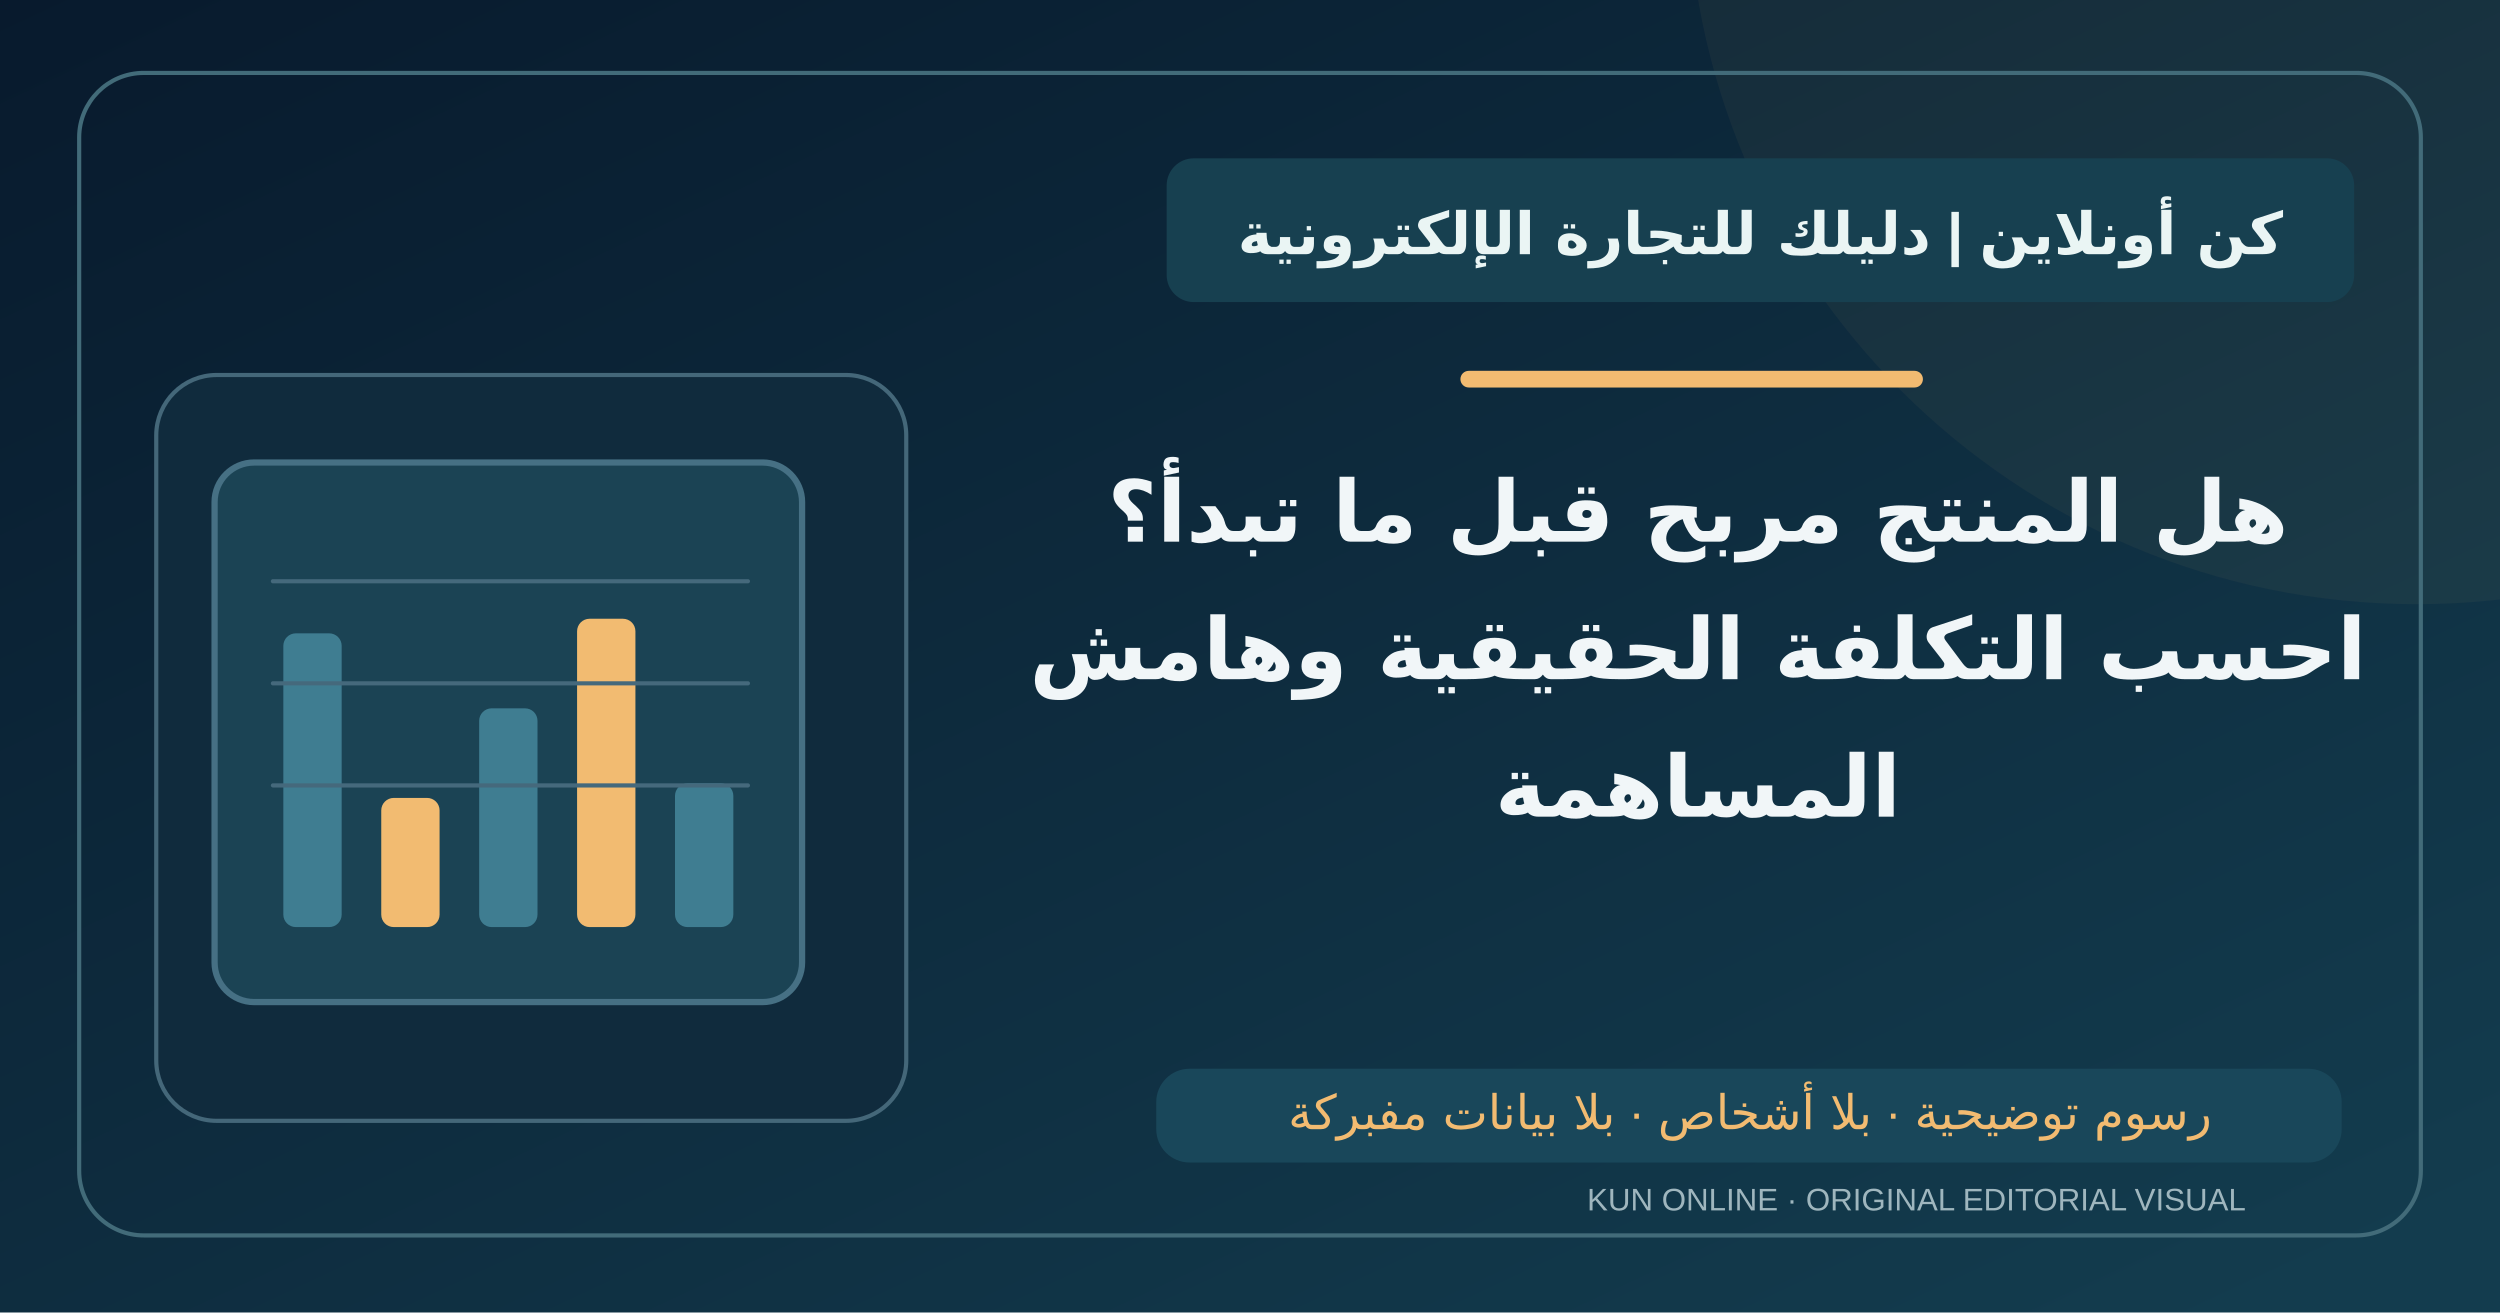
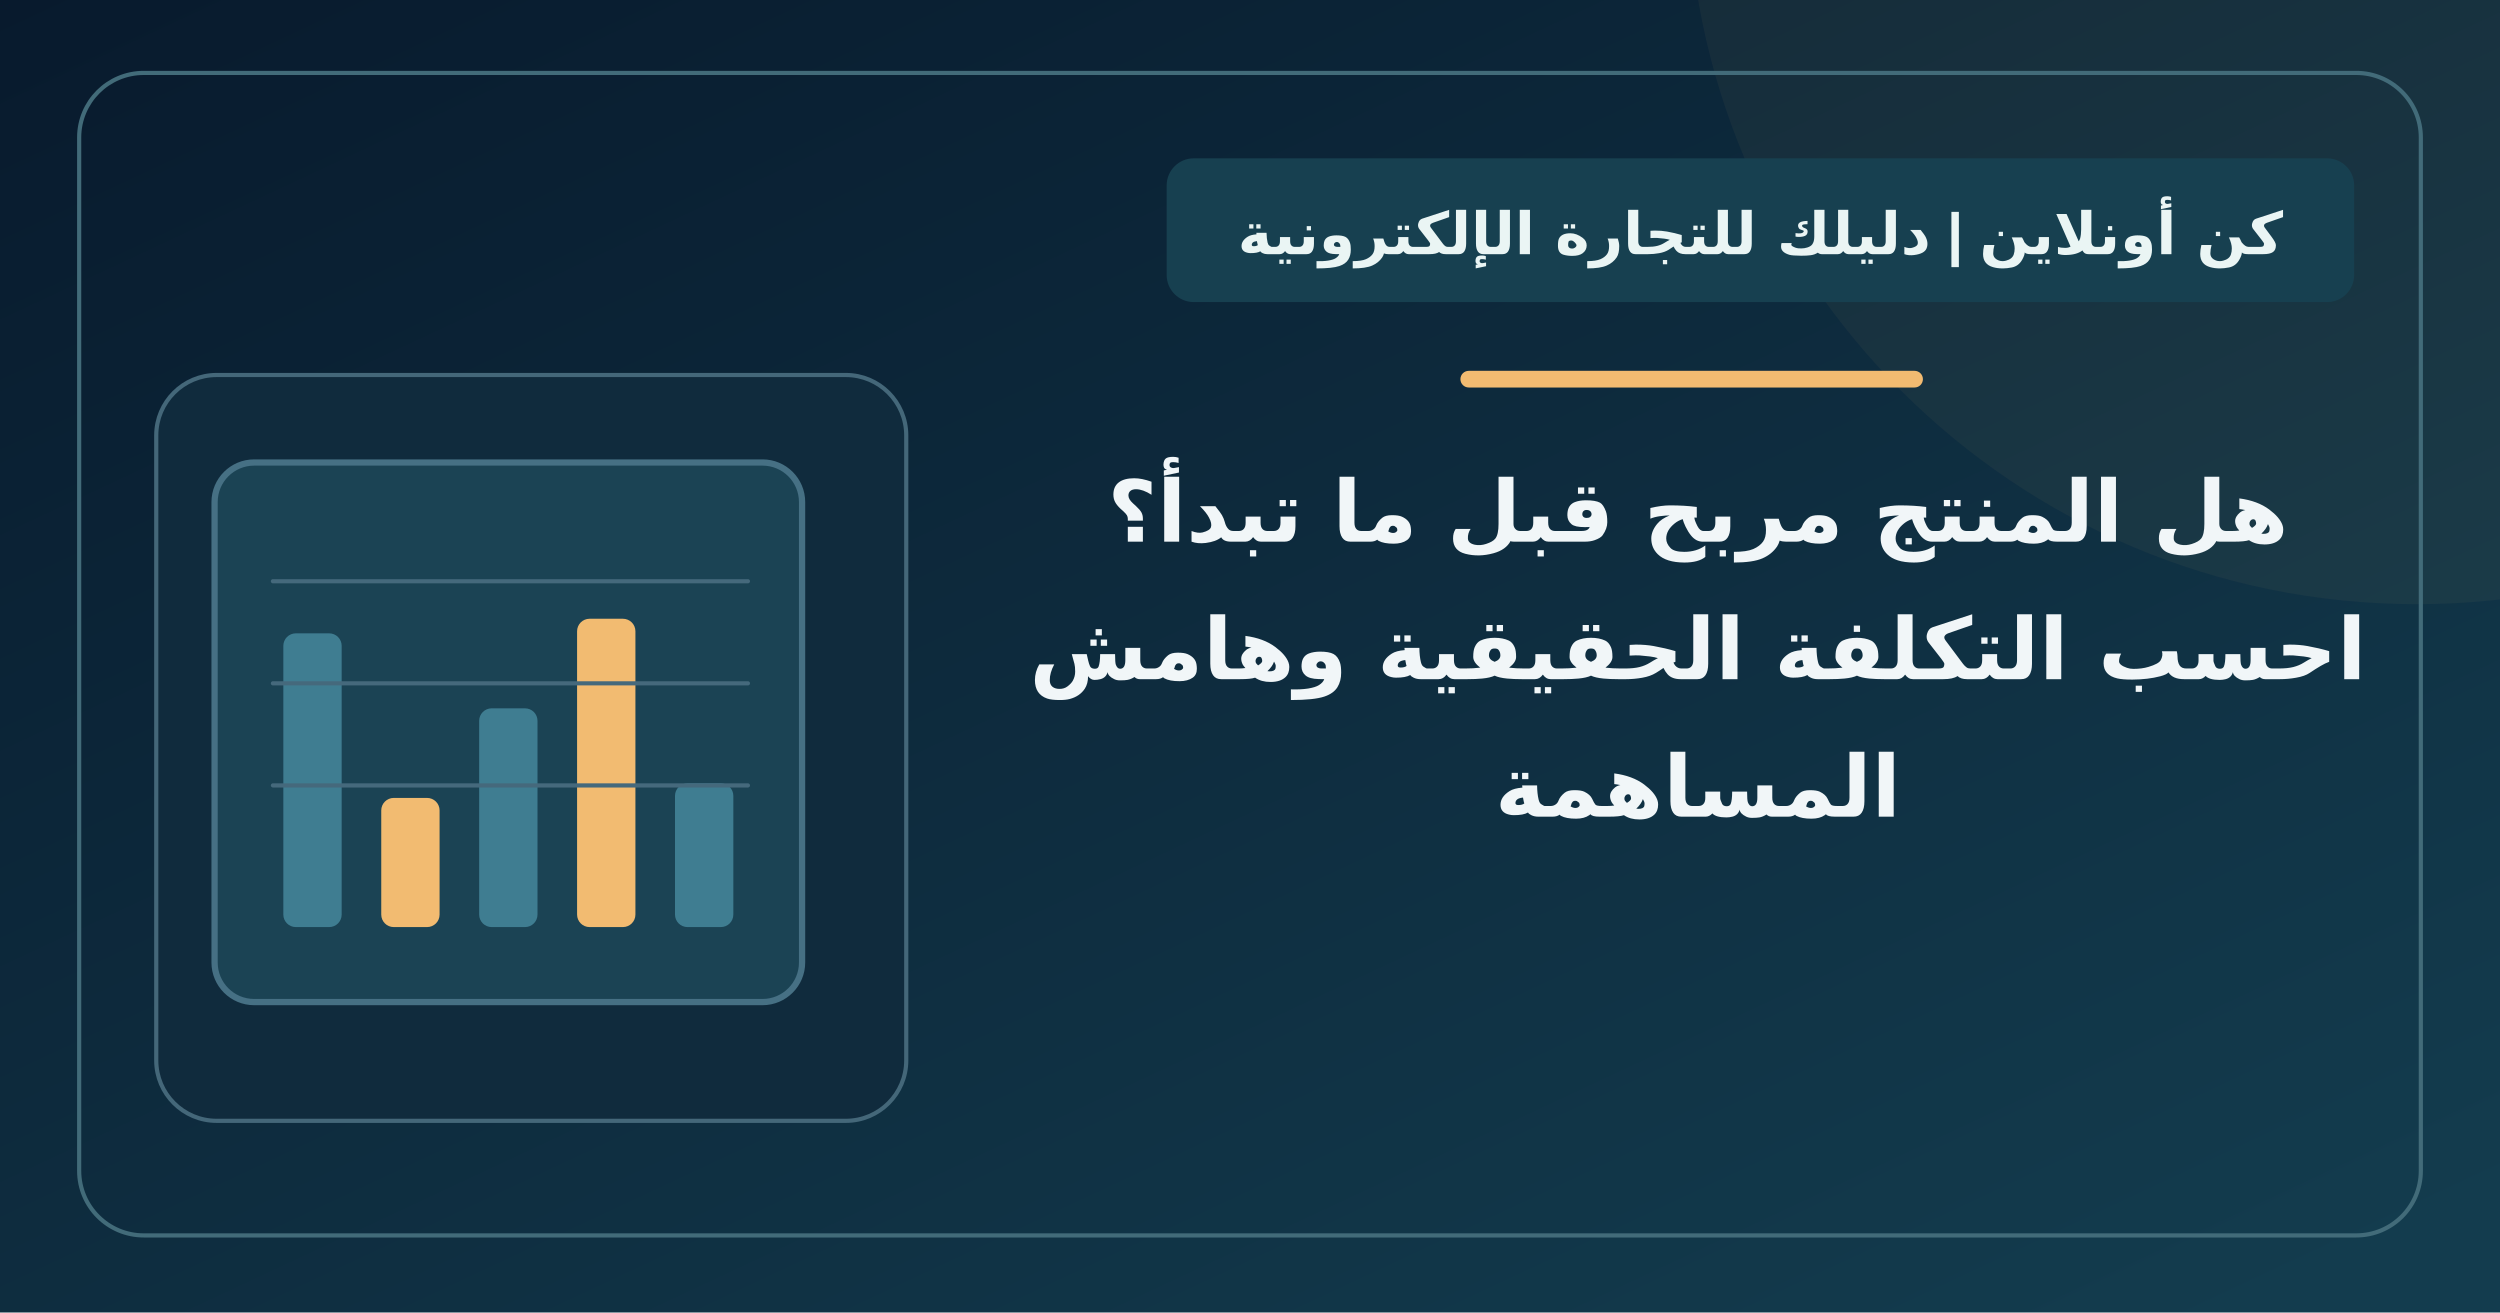
<svg xmlns="http://www.w3.org/2000/svg" width="1200" height="630" viewBox="0 0 1200 630" role="img" aria-labelledby="title desc">
  <defs>
    <linearGradient id="g" x2=".9" y2="1">
      <stop stop-color="#081a2d" />
      <stop offset="1" stop-color="#133c4e" />
    </linearGradient>
  </defs>
  <rect width="1200" height="630" fill="url(#g)" />
  <circle cx="1160" cy="-60" r="350" fill="#f2bb71" opacity=".05" />
  <rect x="38" y="35" width="1124" height="558" rx="31" fill="none" stroke="#426b79" stroke-width="2" />
  <rect x="75" y="180" width="360" height="358" rx="29" fill="#102b3d" stroke="#446779" stroke-width="2" />
  <rect x="103" y="222" width="282" height="259" rx="19" fill="#1b4354" stroke="#467084" stroke-width="3" />
  <rect x="136" y="304" width="28" height="141" rx="6" fill="#3f7d91" stroke="none" stroke-width="3" />
  <rect x="183" y="383" width="28" height="62" rx="6" fill="#f2bb71" stroke="none" stroke-width="3" />
  <rect x="230" y="340" width="28" height="105" rx="6" fill="#3f7d91" stroke="none" stroke-width="3" />
  <rect x="277" y="297" width="28" height="148" rx="6" fill="#f2bb71" stroke="none" stroke-width="3" />
  <rect x="324" y="376" width="28" height="69" rx="6" fill="#3f7d91" stroke="none" stroke-width="3" />
  <path d="M131 279 L359 279" stroke="#45697c" stroke-width="2" stroke-linecap="round" fill="none" />
  <path d="M131 328 L359 328" stroke="#45697c" stroke-width="2" stroke-linecap="round" fill="none" />
  <path d="M131 377 L359 377" stroke="#45697c" stroke-width="2" stroke-linecap="round" fill="none" />
  <rect x="560" y="76" width="570" height="69" rx="13" fill="#174050" />
  <text x="845" y="122" text-anchor="middle" direction="rtl" font-family="Cairo,Tajawal,Arial,sans-serif" font-weight="700" font-size="28" fill="#eaf5f4">كن أونلاين | دليلك للتجارة الإلكترونية</text>
  <rect x="701" y="178" width="222" height="8" rx="4" fill="#f2bb71" />
  <text x="815" y="260" text-anchor="middle" direction="rtl" font-family="Cairo,Tajawal,Arial,sans-serif" font-weight="700" font-size="41" fill="#f1f6f8">هل المنتج مربح قبل ما تبدأ؟</text>
  <text x="815" y="326" text-anchor="middle" direction="rtl" font-family="Cairo,Tajawal,Arial,sans-serif" font-weight="700" font-size="41" fill="#f1f6f8">احسب التكلفة الحقيقية وهامش</text>
  <text x="815" y="392" text-anchor="middle" direction="rtl" font-family="Cairo,Tajawal,Arial,sans-serif" font-weight="700" font-size="41" fill="#f1f6f8">المساهمة</text>
-   <rect x="555" y="513" width="569" height="45" rx="16" fill="#19475a" />
-   <text x="840" y="542" text-anchor="middle" direction="rtl" font-family="Cairo,Tajawal,Arial,sans-serif" font-size="23" fill="#f2bb71">رسوم توضيحية · بلا أشخاص · بلا بيانات مفبركة</text>
-   <text x="1078" y="581" text-anchor="end" font-family="Arial,sans-serif" font-size="15" fill="#9fb6be">KUN ONLINE · ORIGINAL EDITORIAL VISUAL</text>
</svg>
